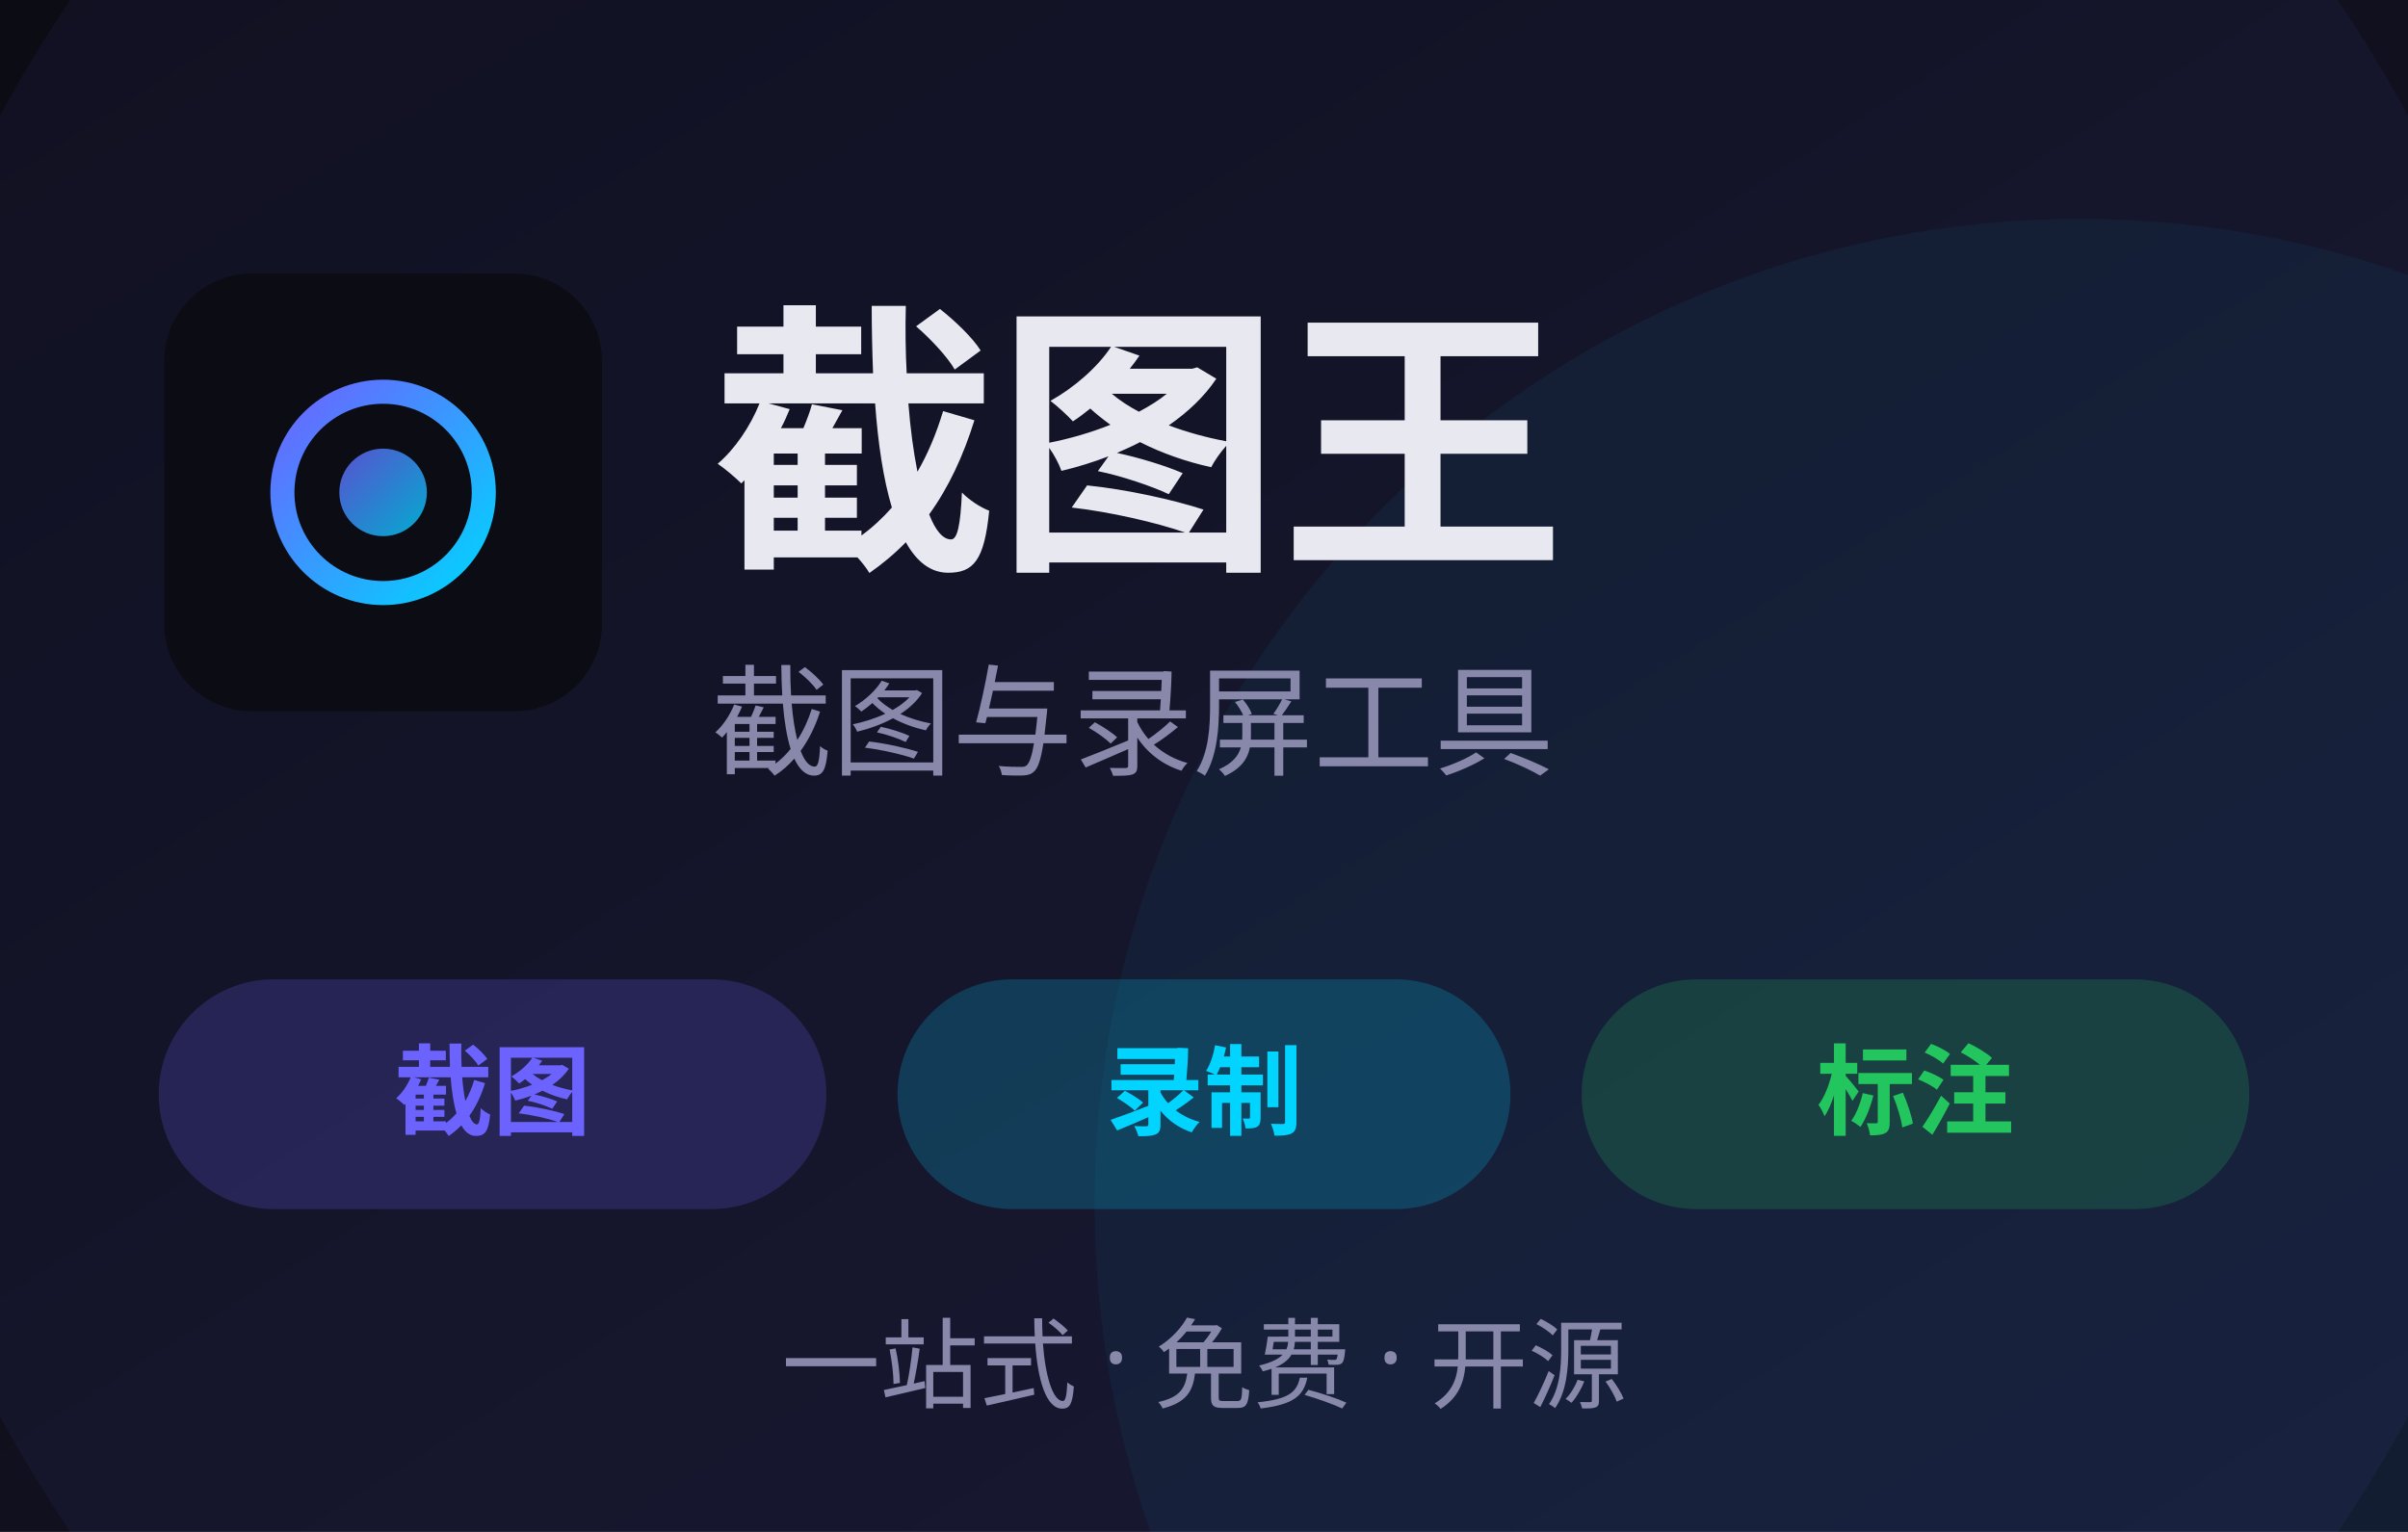
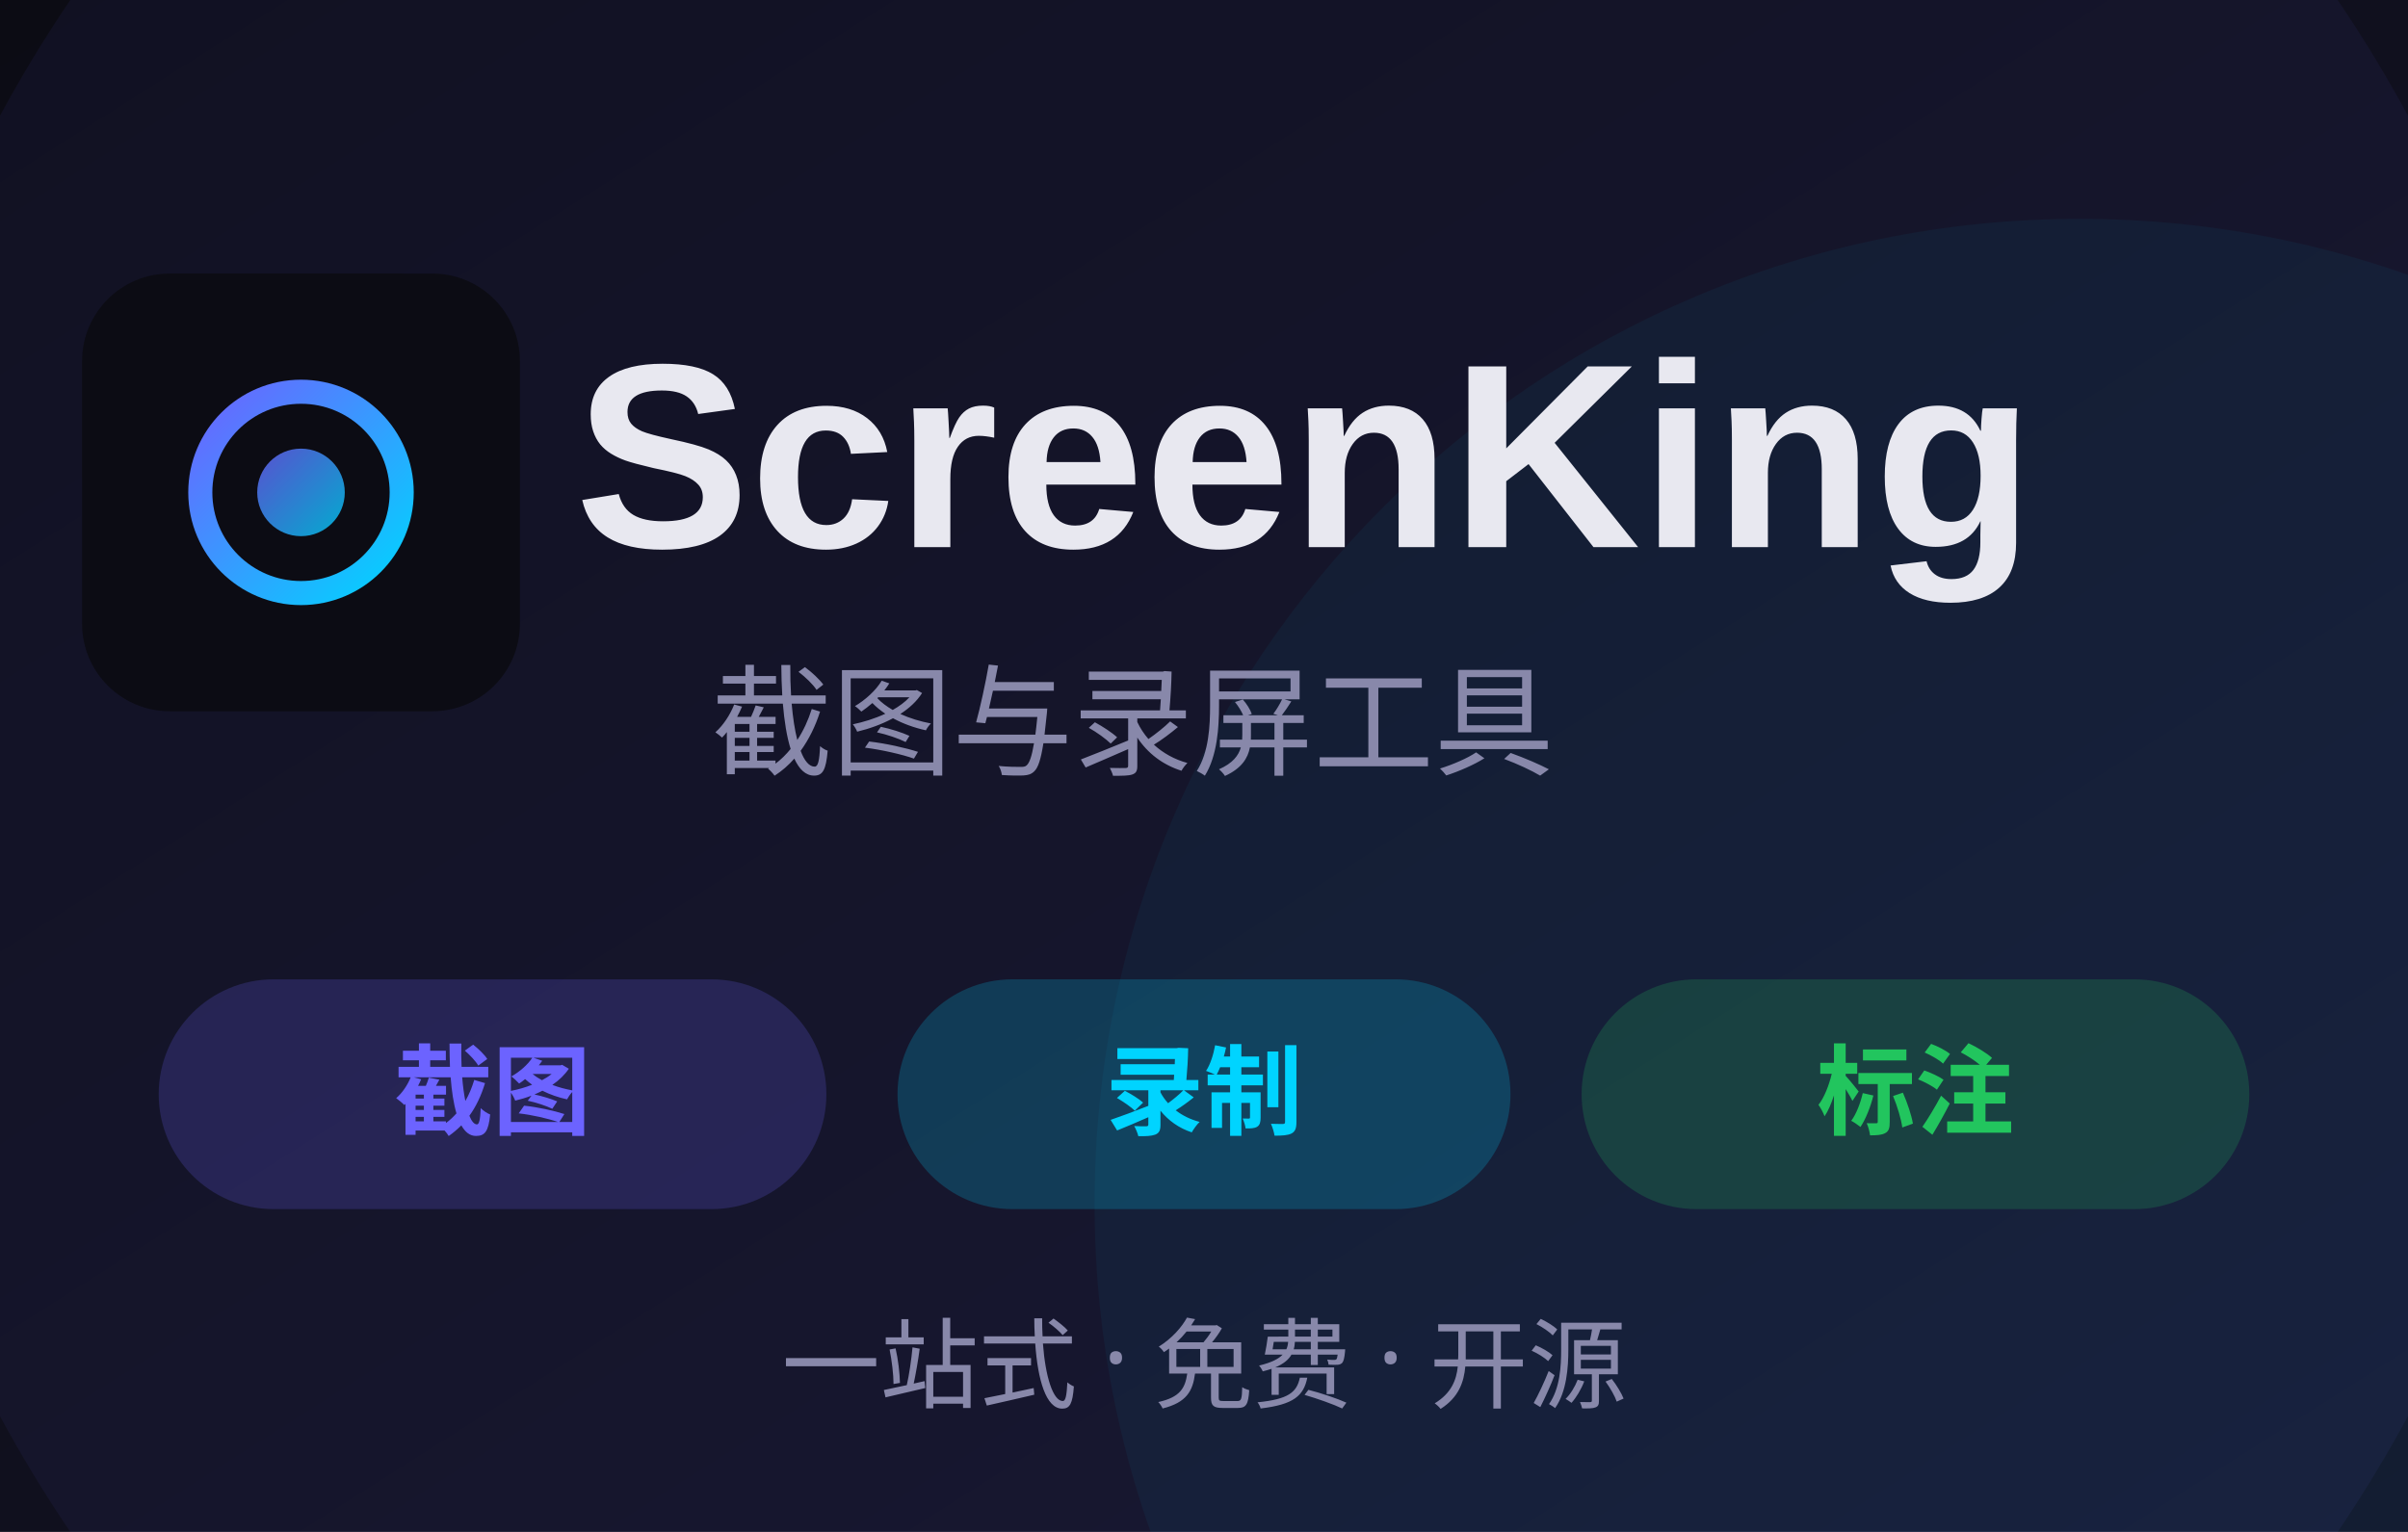
<svg xmlns="http://www.w3.org/2000/svg" width="440" height="280" viewBox="0 0 440 280">
  <defs>
    <linearGradient id="iconGrad" x1="0%" y1="0%" x2="100%" y2="100%">
      <stop offset="0%" style="stop-color:#6C63FF" />
      <stop offset="100%" style="stop-color:#00D4FF" />
    </linearGradient>
    <linearGradient id="bgGrad" x1="0%" y1="0%" x2="100%" y2="100%">
      <stop offset="0%" style="stop-color:#0C0C14" />
      <stop offset="100%" style="stop-color:#141428" />
    </linearGradient>
    <linearGradient id="btnGrad" x1="0%" y1="0%" x2="100%" y2="0%">
      <stop offset="0%" style="stop-color:#6C63FF" />
      <stop offset="100%" style="stop-color:#00D4FF" />
    </linearGradient>
  </defs>
  <rect width="440" height="280" fill="url(#bgGrad)" />
  <circle cx="220" cy="140" r="250" fill="#6C63FF" opacity="0.06" />
  <circle cx="380" cy="220" r="180" fill="#00D4FF" opacity="0.05" />
-   <rect x="30" y="50" width="80" height="80" rx="16" fill="#0C0C14" />
-   <circle cx="70" cy="90" r="18.4" fill="none" stroke="url(#iconGrad)" stroke-width="4.4" />
-   <circle cx="70" cy="90" r="8" fill="url(#iconGrad)" opacity="0.8" />
-   <line x1="44.4" y1="64.4" x2="54" y2="64.4" stroke="url(#iconGrad)" stroke-width="3.2" stroke-linecap="round" />
-   <line x1="44.4" y1="64.4" x2="44.4" y2="74" stroke="url(#iconGrad)" stroke-width="3.2" stroke-linecap="round" />
-   <line x1="95.6" y1="64.4" x2="86" y2="64.4" stroke="url(#iconGrad)" stroke-width="3.2" stroke-linecap="round" />
-   <line x1="95.6" y1="64.4" x2="95.6" y2="74" stroke="url(#iconGrad)" stroke-width="3.2" stroke-linecap="round" />
-   <text x="130" y="100" fill="#E8E8F0" font-family="Arial, sans-serif" font-size="52" font-weight="800">截图王</text>
+   <rect x="15" y="50" width="80" height="80" rx="16" fill="#0C0C14" />
+   <circle cx="55" cy="90" r="18.4" fill="none" stroke="url(#iconGrad)" stroke-width="4.4" />
+   <circle cx="55" cy="90" r="8" fill="url(#iconGrad)" opacity="0.8" />
+   <line x1="29.4" y1="64.4" x2="39" y2="64.4" stroke="url(#iconGrad)" stroke-width="3.2" stroke-linecap="round" />
+   <line x1="29.4" y1="64.4" x2="29.4" y2="74" stroke="url(#iconGrad)" stroke-width="3.2" stroke-linecap="round" />
+   <line x1="80.6" y1="64.4" x2="71" y2="64.4" stroke="url(#iconGrad)" stroke-width="3.2" stroke-linecap="round" />
+   <line x1="80.6" y1="64.4" x2="80.6" y2="74" stroke="url(#iconGrad)" stroke-width="3.2" stroke-linecap="round" />
+   <text x="105" y="100" fill="#E8E8F0" font-family="Arial, sans-serif" font-size="48" font-weight="800">ScreenKing</text>
  <text x="130" y="140" fill="#8888AA" font-family="sans-serif" font-size="22">截图与录屏工具</text>
  <rect x="30" y="180" width="120" height="40" rx="20" fill="#6C63FF" opacity="0.2" stroke="#6C63FF" stroke-width="2" />
  <text x="90" y="206" fill="#6C63FF" font-family="sans-serif" font-size="18" text-anchor="middle" font-weight="700">截图</text>
  <rect x="165" y="180" width="110" height="40" rx="20" fill="#00D4FF" opacity="0.2" stroke="#00D4FF" stroke-width="2" />
  <text x="220" y="206" fill="#00D4FF" font-family="sans-serif" font-size="18" text-anchor="middle" font-weight="700">录制</text>
  <rect x="290" y="180" width="120" height="40" rx="20" fill="#22C55E" opacity="0.2" stroke="#22C55E" stroke-width="2" />
  <text x="350" y="206" fill="#22C55E" font-family="sans-serif" font-size="18" text-anchor="middle" font-weight="700">标注</text>
  <text x="220" y="256" fill="#8888AA" font-family="sans-serif" font-size="18" text-anchor="middle">一站式 · 免费 · 开源</text>
</svg>
